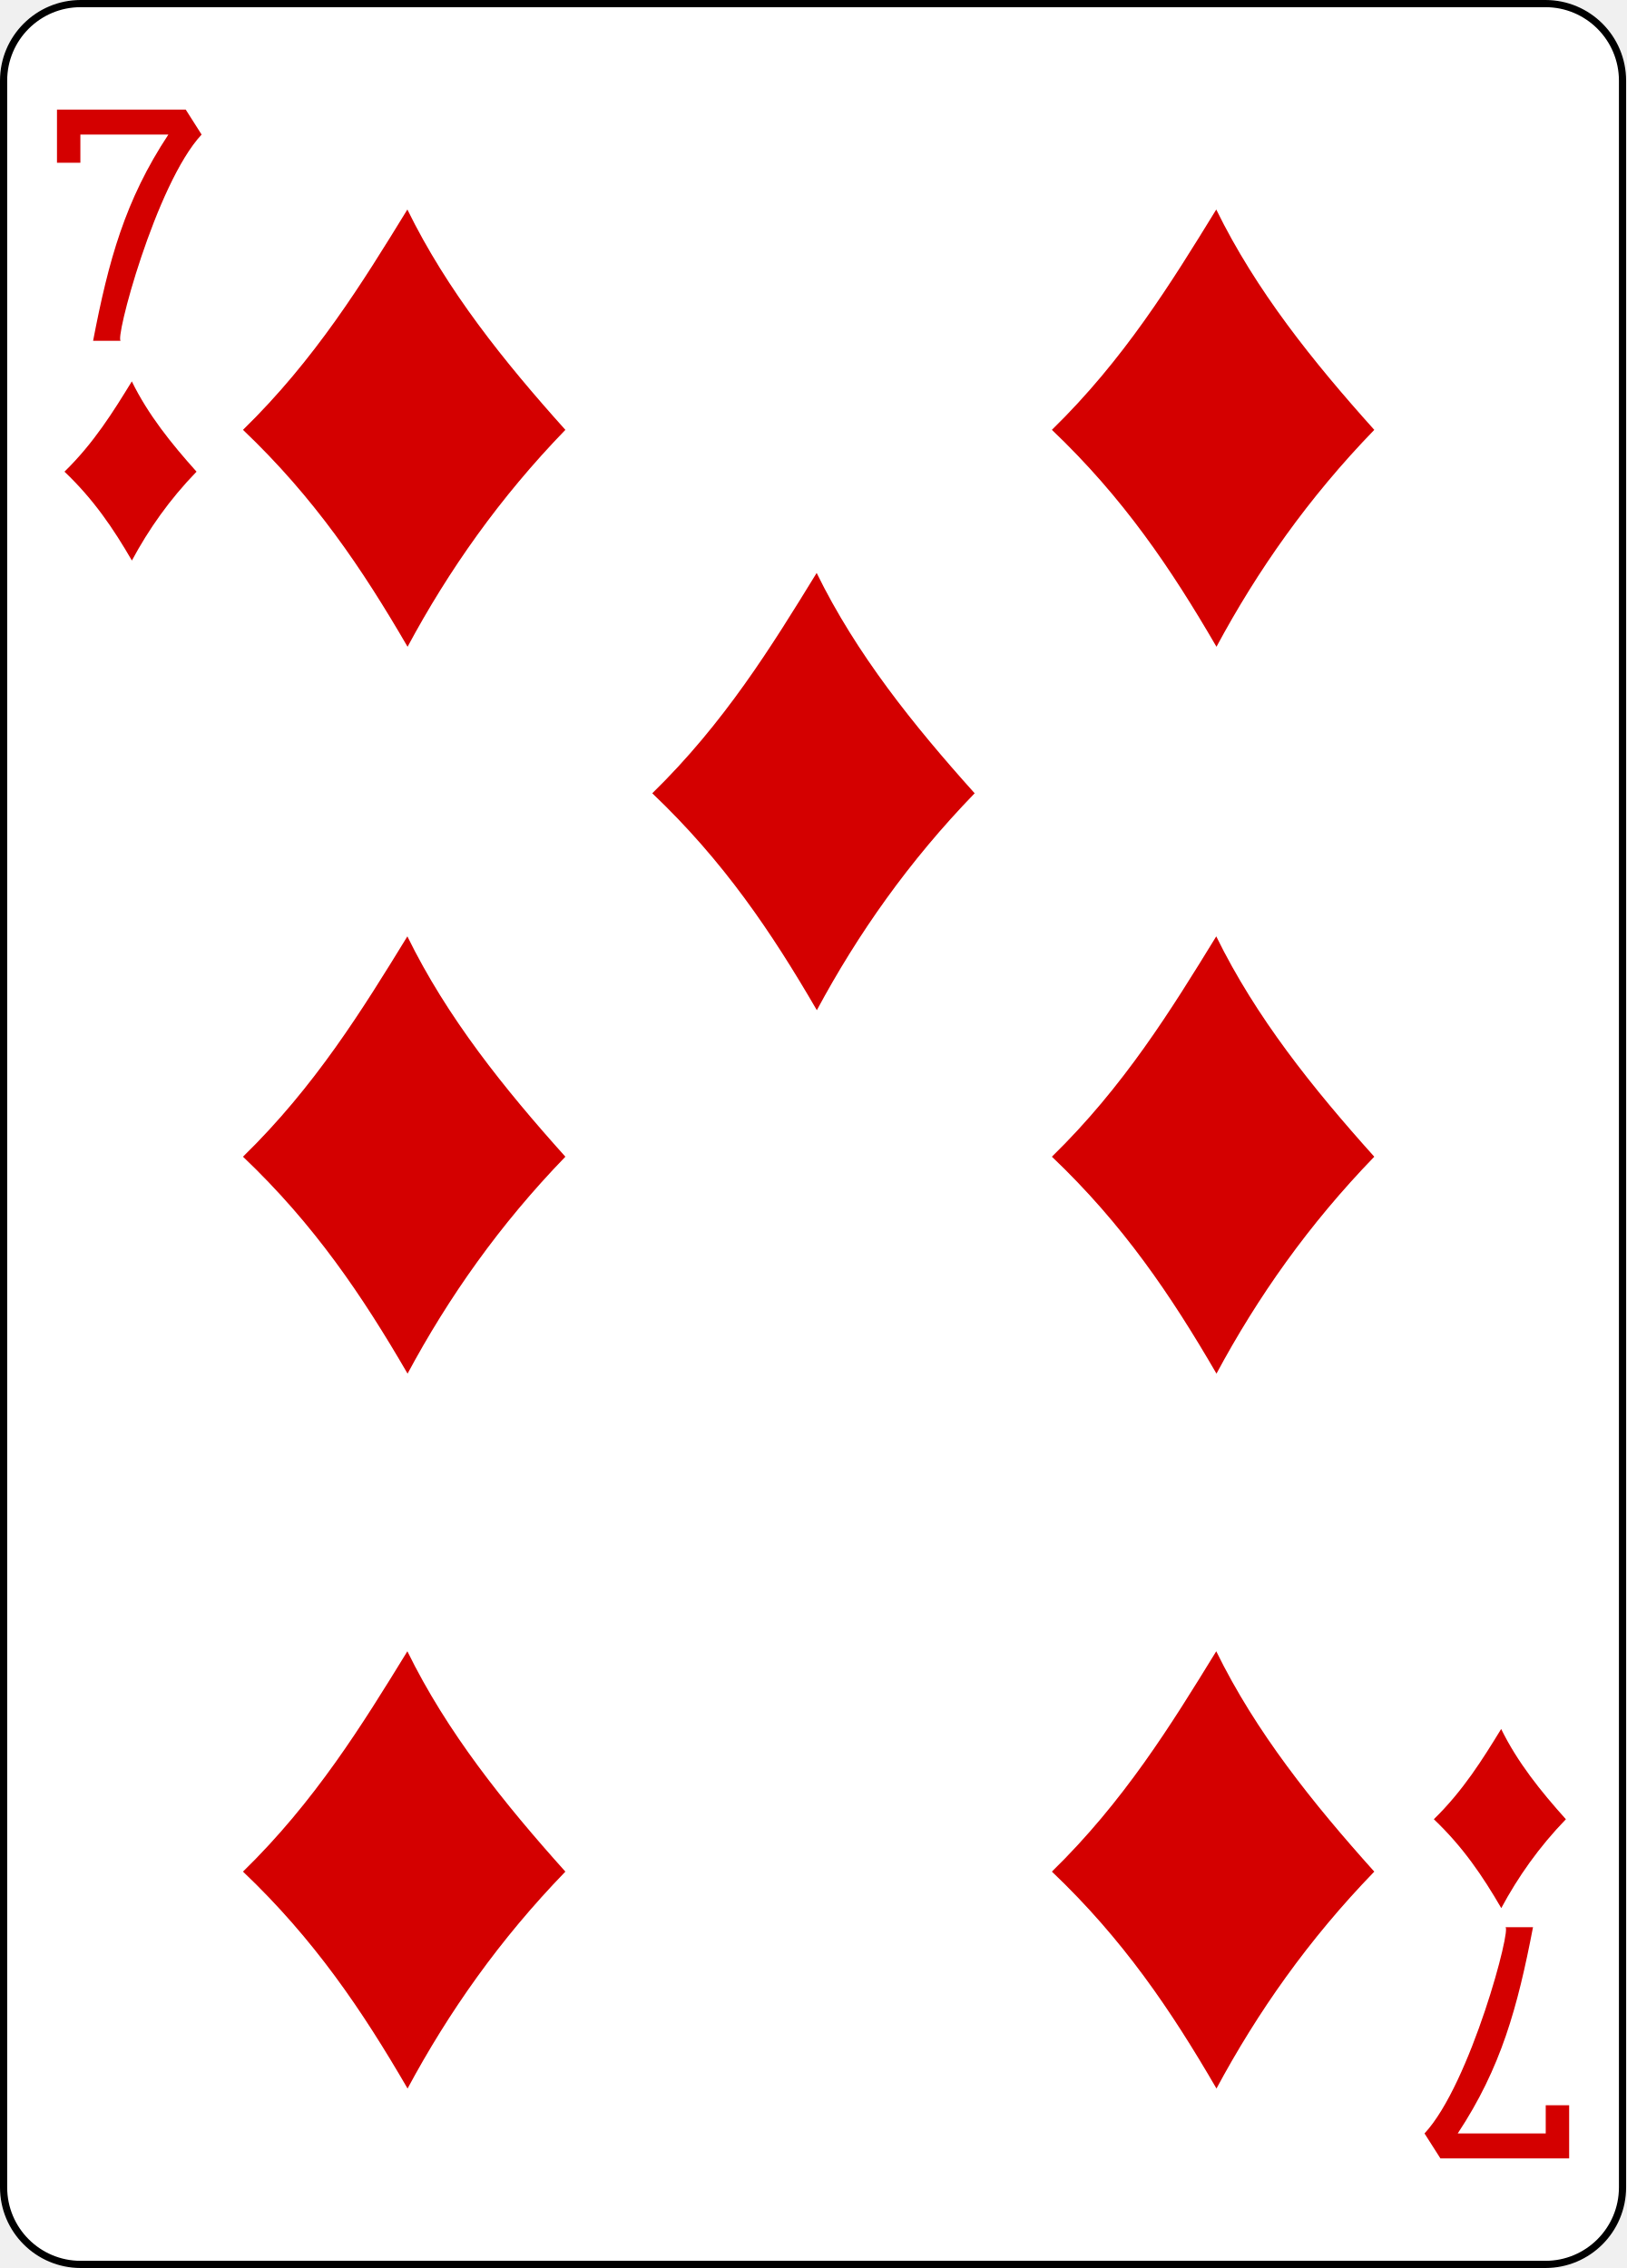
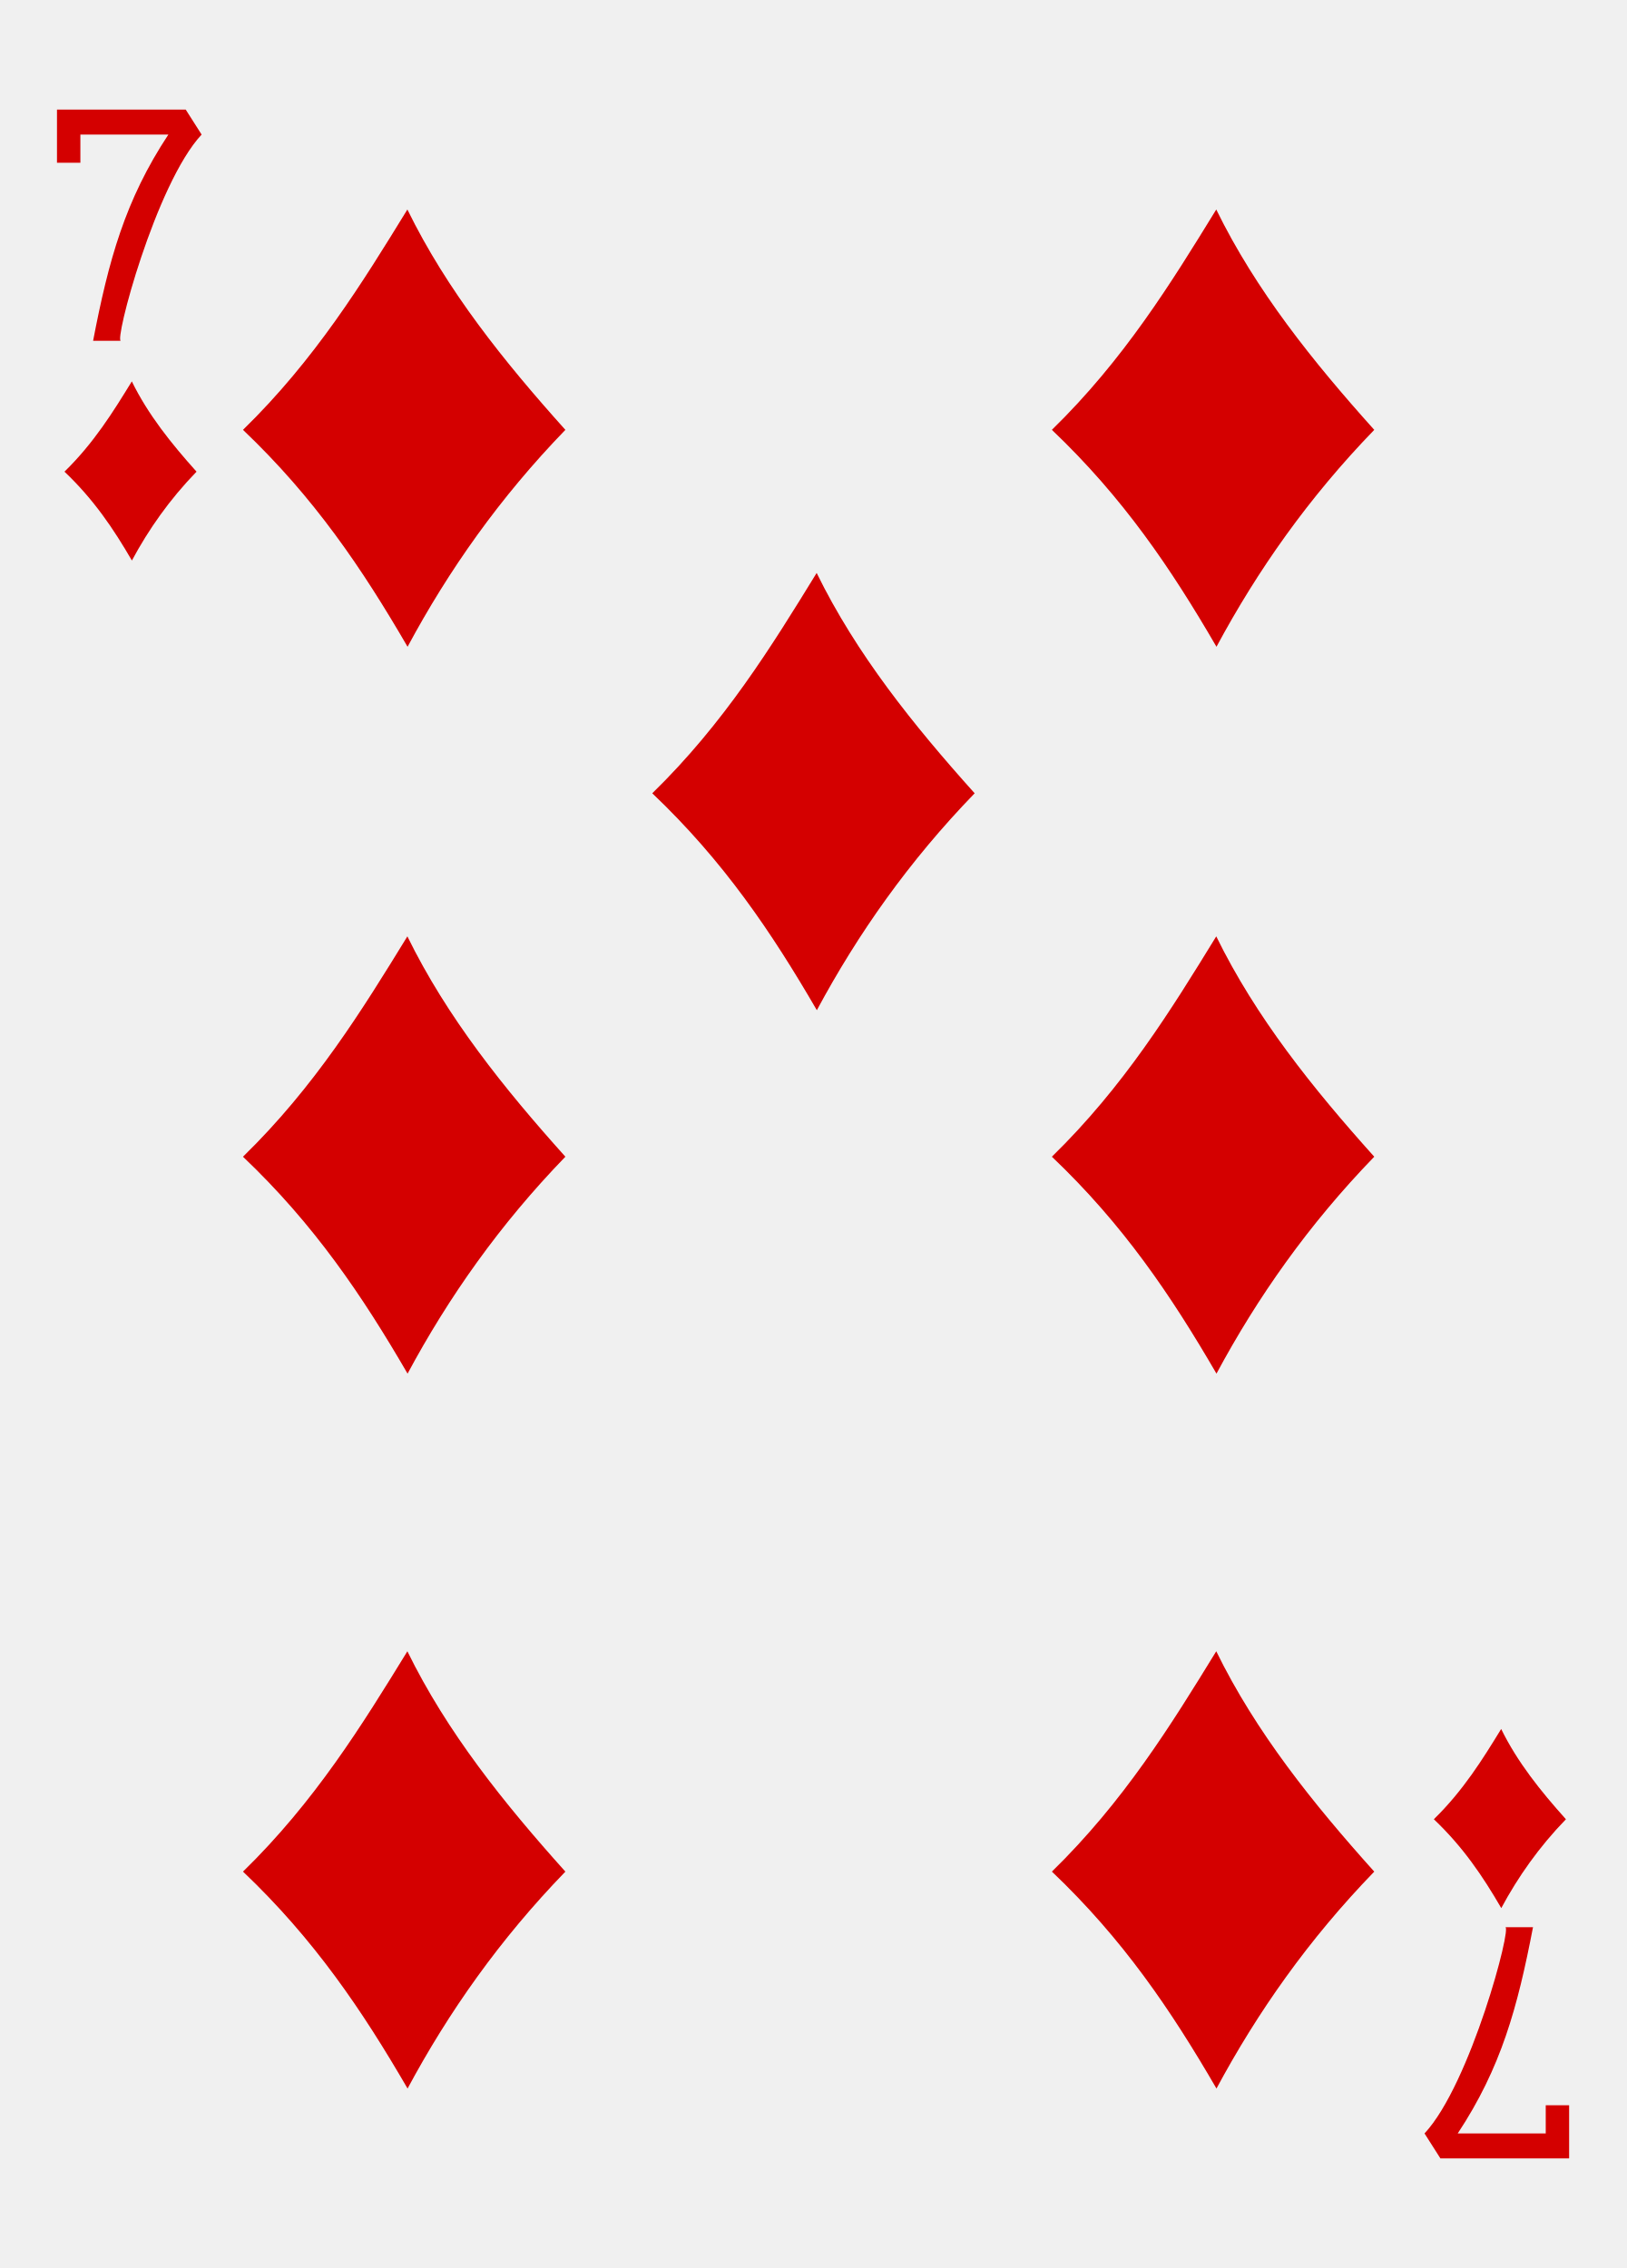
<svg xmlns="http://www.w3.org/2000/svg" width="224.218" height="312.801">
-   <g transform="translate(-6034.206 2435.495)">
-     <rect ry="10.63" rx="10.63" width="223.228" height="311.811" x="6034.701" y="-2435" fill="#fff" stroke="#000" stroke-width=".99" stroke-miterlimit="3.8" />
-     <path d="M6067.71-2376.21c9.92-9.682 16.437-20.238 22.668-30.39 5.464 11.17 13.306 20.943 21.786 30.39-9.073 9.368-16.105 19.386-21.76 29.917-6.267-10.795-12.865-20.57-22.693-29.917zm0 100.248c9.92-9.682 16.437-20.237 22.668-30.39 5.464 11.17 13.306 20.943 21.786 30.39-9.073 9.37-16.105 19.386-21.76 29.918-6.267-10.796-12.865-20.572-22.693-29.918zm0 98.6c9.92-9.683 16.437-20.24 22.668-30.39 5.464 11.17 13.306 20.942 21.786 30.39-9.073 9.367-16.105 19.385-21.76 29.916-6.267-10.795-12.865-20.57-22.693-29.917zm56.435-148.724c9.92-9.682 16.436-20.238 22.667-30.39 5.464 11.17 13.306 20.943 21.786 30.39-9.073 9.368-16.105 19.386-21.76 29.918-6.267-10.796-12.865-20.572-22.693-29.918zm55.1-50.124c9.92-9.682 16.435-20.238 22.666-30.39 5.468 11.17 13.31 20.943 21.79 30.39-9.073 9.368-16.105 19.386-21.76 29.917-6.267-10.795-12.865-20.57-22.693-29.917zm0 100.248c9.92-9.682 16.435-20.237 22.666-30.39 5.468 11.17 13.31 20.943 21.79 30.39-9.073 9.37-16.105 19.386-21.76 29.918-6.267-10.796-12.865-20.572-22.693-29.918zm0 98.6c9.92-9.683 16.435-20.24 22.666-30.39 5.468 11.17 13.31 20.942 21.79 30.39-9.073 9.367-16.105 19.385-21.76 29.916-6.267-10.795-12.865-20.57-22.693-29.917zm52.665-7.224c4.065-3.966 6.734-8.29 9.287-12.448 2.238 4.575 5.45 8.58 8.924 12.448-3.712 3.838-6.593 7.942-8.91 12.256-2.57-4.422-5.27-8.427-9.296-12.256zm-188.814-185.857c4.064-3.966 6.733-8.29 9.286-12.45 2.238 4.577 5.45 8.58 8.924 12.45-3.717 3.837-6.597 7.94-8.913 12.255-2.568-4.422-5.27-8.427-9.297-12.255zm3.947-18.047c2.132-11.09 4.41-19.41 10.38-28.447h-12.135v3.89h-3.225v-7.33h17.754l2.188 3.44c-6.34 6.797-12.148 28.768-11.12 28.447zm198.544 218.79c-2.132 11.09-4.41 19.41-10.38 28.448h12.134v-3.89h3.23v7.33h-17.754l-2.19-3.44c6.343-6.797 12.15-28.768 11.12-28.447z" fill="#d40000" />
-   </g>
+   <path d="M33.505 59.285c9.92-9.682 16.436-20.238 22.667-30.39 5.465 11.17 13.306 20.943 21.786 30.39-9.073 9.368-16.105 19.386-21.76 29.917-6.266-10.795-12.865-20.57-22.693-29.917zm0 100.248c9.92-9.682 16.436-20.237 22.667-30.39 5.465 11.17 13.306 20.943 21.786 30.39-9.073 9.37-16.105 19.386-21.76 29.918-6.266-10.793-12.865-20.57-22.693-29.915zm0 98.6c9.92-9.683 16.436-20.24 22.667-30.39 5.465 11.17 13.306 20.942 21.786 30.39-9.073 9.367-16.105 19.385-21.76 29.916-6.266-10.798-12.865-20.574-22.693-29.92zM89.94 109.41c9.92-9.683 16.435-20.24 22.666-30.39 5.464 11.17 13.306 20.942 21.786 30.39-9.073 9.367-16.105 19.385-21.76 29.917-6.266-10.796-12.865-20.572-22.693-29.918zm55.098-50.125c9.92-9.682 16.436-20.238 22.667-30.39 5.464 11.17 13.306 20.943 21.786 30.39-9.07 9.368-16.102 19.386-21.756 29.917-6.267-10.795-12.866-20.57-22.694-29.917zm0 100.248c9.92-9.682 16.436-20.237 22.667-30.39 5.464 11.17 13.306 20.943 21.786 30.39-9.07 9.37-16.102 19.386-21.756 29.918-6.267-10.793-12.866-20.57-22.694-29.915zm0 98.6c9.92-9.683 16.436-20.24 22.667-30.39 5.464 11.17 13.306 20.942 21.786 30.39-9.07 9.367-16.102 19.385-21.756 29.916-6.267-10.798-12.866-20.574-22.694-29.92zm52.668-7.223c4.064-3.967 6.733-8.29 9.285-12.45 2.24 4.576 5.454 8.58 8.928 12.45-3.717 3.837-6.598 7.94-8.914 12.255-2.567-4.422-5.27-8.427-9.296-12.256zM8.89 65.052c4.064-3.966 6.733-8.29 9.286-12.45 2.238 4.577 5.45 8.58 8.924 12.45-3.716 3.837-6.597 7.94-8.913 12.255-2.568-4.422-5.27-8.427-9.297-12.255zm3.947-18.047c2.133-11.09 4.41-19.41 10.38-28.447H11.083v3.89H7.857v-7.33H25.61l2.19 3.44c-6.342 6.797-12.148 28.768-11.12 28.447zm198.543 218.79c-2.13 11.09-4.408 19.41-10.38 28.448h12.136v-3.89h3.225v7.33h-17.75l-2.188-3.44c6.34-6.797 12.147-28.768 11.118-28.447z" fill="#d40000" />
</svg>
